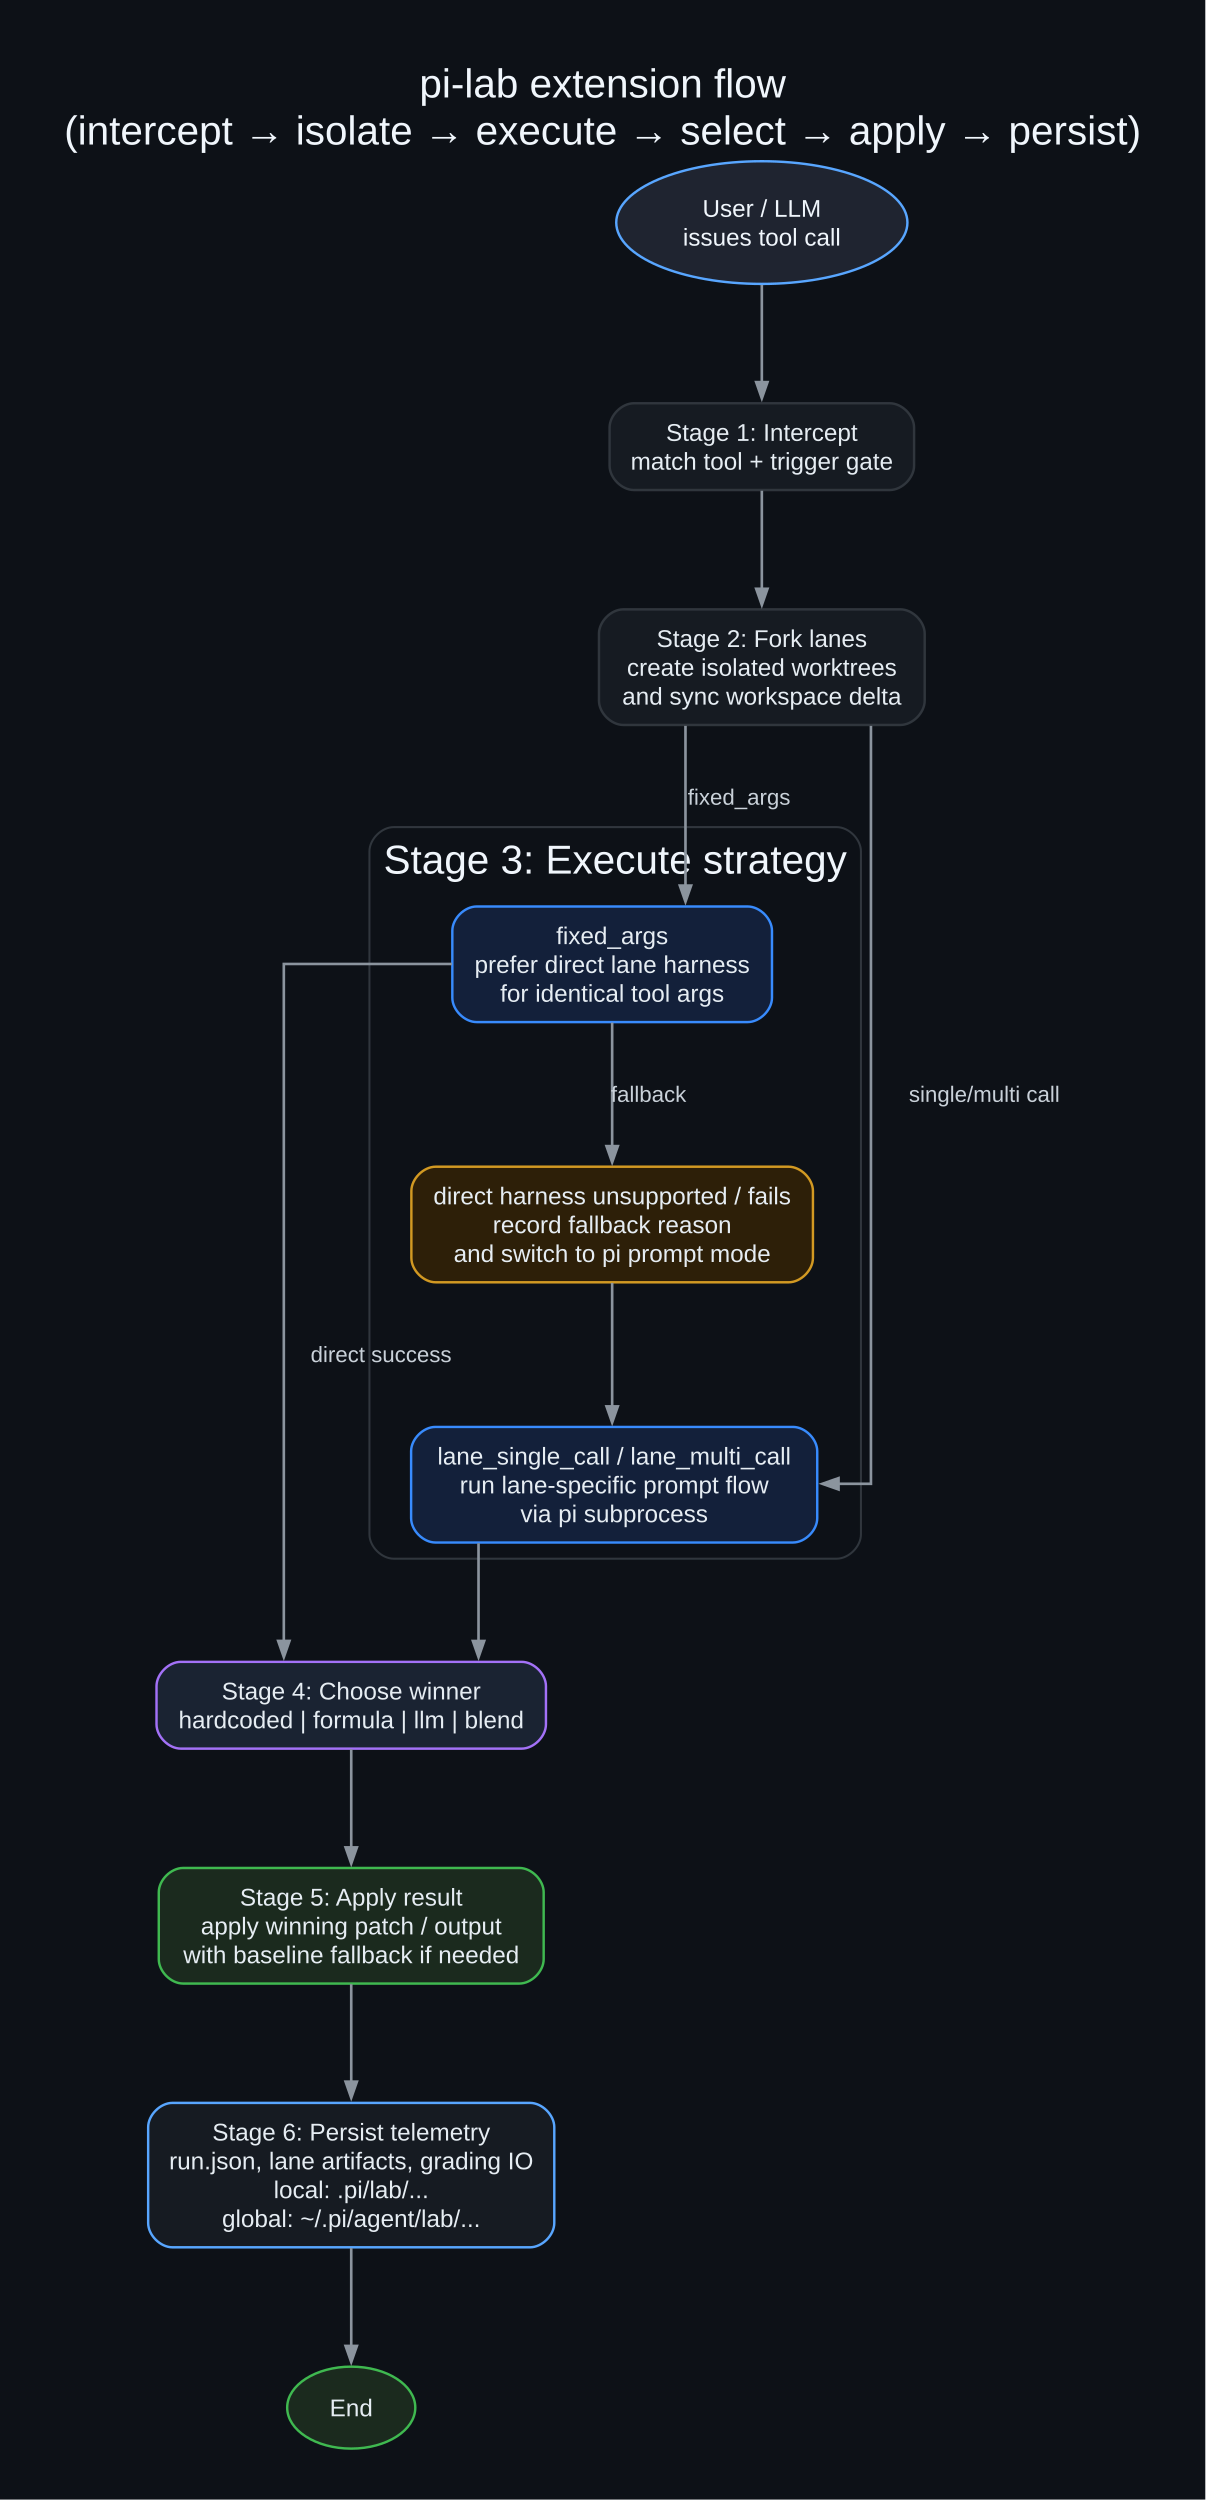
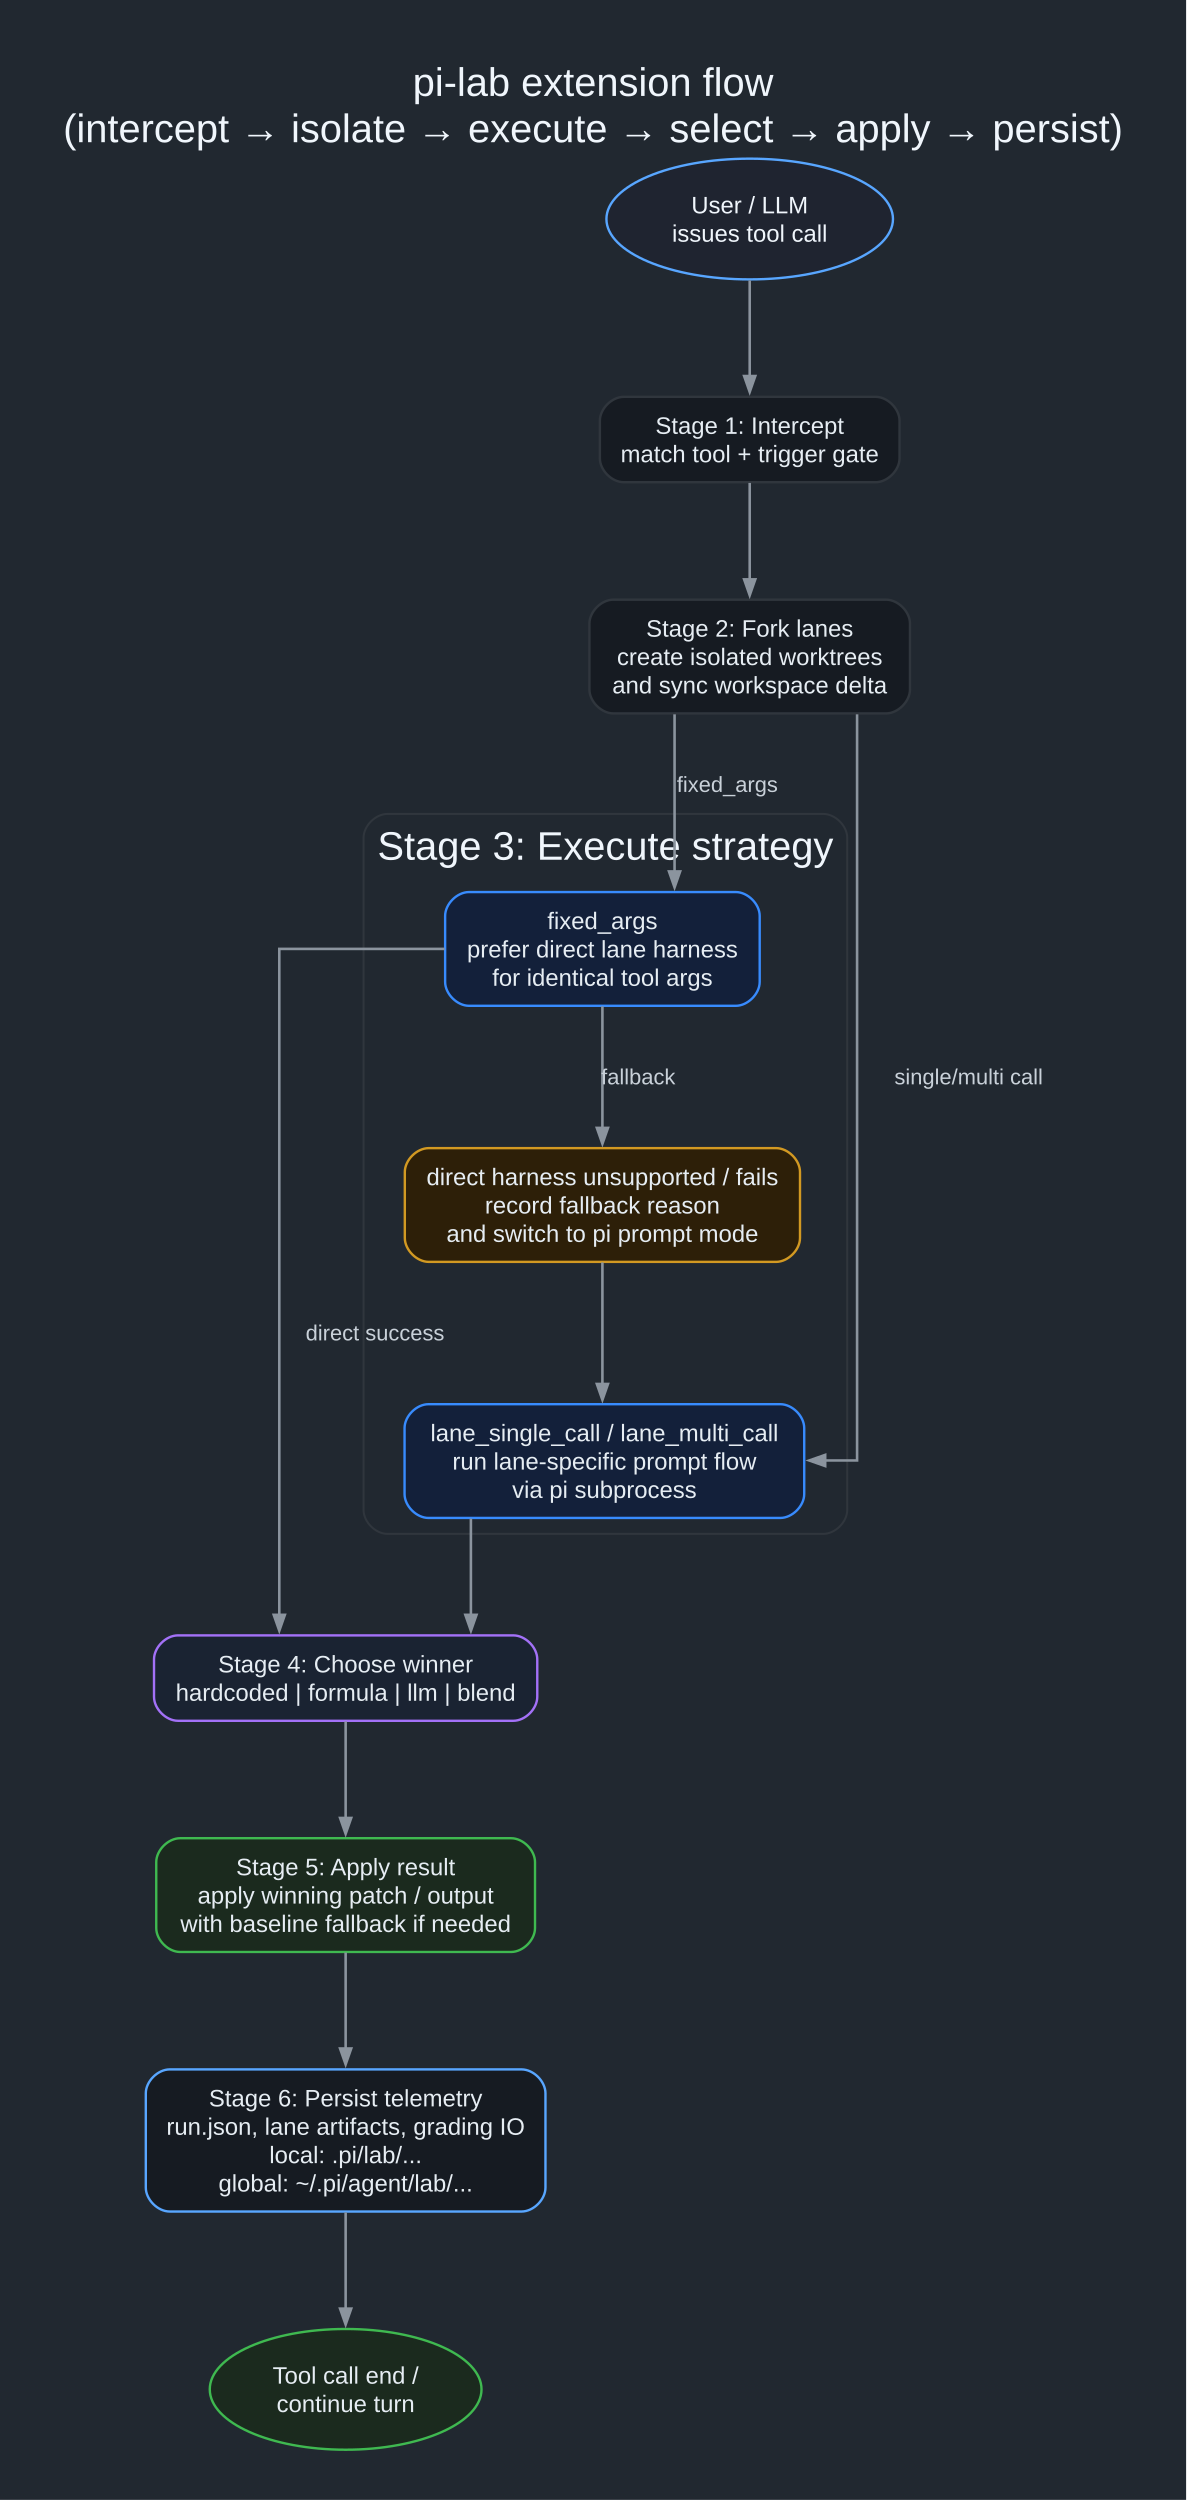
- <svg xmlns="http://www.w3.org/2000/svg" width="596pt" height="1236pt" viewBox="0.00 0.00 596.00 1236.00">
-   <g id="graph0" class="graph" transform="scale(1 1) rotate(0) translate(25.2 1210.59)">
-     <polygon fill="#0d1117" stroke="none" points="-25.2,25.2 -25.2,-1210.59 570.7,-1210.59 570.7,25.2 -25.2,25.2" />
-     <text xml:space="preserve" text-anchor="middle" x="272.75" y="-1162.39" font-family="Arial" font-size="20.00" fill="#f0f6fc">pi-lab extension flow</text>
-     <text xml:space="preserve" text-anchor="middle" x="272.75" y="-1139.14" font-family="Arial" font-size="20.00" fill="#f0f6fc">(intercept → isolate → execute → select → apply → persist)</text>
+ <svg xmlns="http://www.w3.org/2000/svg" width="596pt" height="1256pt" viewBox="0.00 0.00 596.00 1256.00">
+   <g id="graph0" class="graph" transform="scale(1 1) rotate(0) translate(25.2 1230.74)">
+     <polygon fill="#212830" stroke="none" points="-25.2,25.2 -25.2,-1230.74 570.7,-1230.74 570.7,25.2 -25.2,25.2" />
+     <text xml:space="preserve" text-anchor="middle" x="272.75" y="-1182.54" font-family="Arial" font-size="20.00" fill="#f0f6fc">pi-lab extension flow</text>
+     <text xml:space="preserve" text-anchor="middle" x="272.75" y="-1159.29" font-family="Arial" font-size="20.00" fill="#f0f6fc">(intercept → isolate → execute → select → apply → persist)</text>
    <g id="clust1" class="cluster">
-       <path fill="#0d1117" stroke="#30363d" d="M169.45,-439.97C169.45,-439.97 388.45,-439.97 388.45,-439.97 394.45,-439.97 400.45,-445.97 400.45,-451.97 400.45,-451.97 400.45,-789.67 400.45,-789.67 400.45,-795.67 394.45,-801.67 388.45,-801.67 388.45,-801.67 169.45,-801.67 169.45,-801.67 163.45,-801.67 157.45,-795.67 157.45,-789.67 157.45,-789.67 157.45,-451.97 157.45,-451.97 157.45,-445.97 163.45,-439.97 169.45,-439.97" />
-       <text xml:space="preserve" text-anchor="middle" x="278.95" y="-778.67" font-family="Arial" font-size="20.00" fill="#f0f6fc">Stage 3: Execute strategy</text>
+       <path fill="#212830" stroke="#30363d" d="M169.45,-460.12C169.45,-460.12 388.45,-460.12 388.45,-460.12 394.45,-460.12 400.45,-466.12 400.45,-472.12 400.45,-472.12 400.45,-809.82 400.45,-809.82 400.45,-815.82 394.45,-821.82 388.45,-821.82 388.45,-821.82 169.45,-821.82 169.45,-821.82 163.45,-821.82 157.45,-815.82 157.45,-809.82 157.45,-809.82 157.45,-472.12 157.45,-472.12 157.45,-466.12 163.45,-460.12 169.45,-460.12" />
+       <text xml:space="preserve" text-anchor="middle" x="278.95" y="-798.82" font-family="Arial" font-size="20.00" fill="#f0f6fc">Stage 3: Execute strategy</text>
    </g>
    <g id="node1" class="node">
-       <ellipse fill="#1f2430" stroke="#58a6ff" stroke-width="1.2" cx="351.45" cy="-1100.55" rx="71.98" ry="30.33" />
-       <text xml:space="preserve" text-anchor="middle" x="351.45" y="-1103.4" font-family="Arial" font-size="12.00" fill="#f0f6fc">User / LLM</text>
-       <text xml:space="preserve" text-anchor="middle" x="351.45" y="-1089.15" font-family="Arial" font-size="12.00" fill="#f0f6fc">issues tool call</text>
+       <ellipse fill="#1f2430" stroke="#58a6ff" stroke-width="1.2" cx="351.45" cy="-1120.7" rx="71.98" ry="30.33" />
+       <text xml:space="preserve" text-anchor="middle" x="351.45" y="-1123.55" font-family="Arial" font-size="12.00" fill="#f0f6fc">User / LLM</text>
+       <text xml:space="preserve" text-anchor="middle" x="351.45" y="-1109.3" font-family="Arial" font-size="12.00" fill="#f0f6fc">issues tool call</text>
    </g>
    <g id="node2" class="node">
-       <path fill="#161b22" stroke="#30363d" stroke-width="1.2" d="M414.72,-1011.22C414.72,-1011.22 288.18,-1011.22 288.18,-1011.22 282.18,-1011.22 276.18,-1005.22 276.18,-999.22 276.18,-999.22 276.18,-980.32 276.18,-980.32 276.18,-974.32 282.18,-968.32 288.18,-968.32 288.18,-968.32 414.72,-968.32 414.72,-968.32 420.72,-968.32 426.72,-974.32 426.72,-980.32 426.72,-980.32 426.72,-999.22 426.72,-999.22 426.72,-1005.22 420.72,-1011.22 414.72,-1011.22" />
-       <text xml:space="preserve" text-anchor="middle" x="351.45" y="-992.62" font-family="Arial" font-size="12.00" fill="#e6edf3">Stage 1: Intercept</text>
-       <text xml:space="preserve" text-anchor="middle" x="351.45" y="-978.37" font-family="Arial" font-size="12.00" fill="#e6edf3">match tool + trigger gate</text>
+       <path fill="#161b22" stroke="#30363d" stroke-width="1.2" d="M414.72,-1031.37C414.72,-1031.37 288.18,-1031.37 288.18,-1031.37 282.18,-1031.37 276.18,-1025.37 276.18,-1019.37 276.18,-1019.37 276.18,-1000.47 276.18,-1000.47 276.18,-994.47 282.18,-988.47 288.18,-988.47 288.18,-988.47 414.72,-988.47 414.72,-988.47 420.72,-988.47 426.72,-994.47 426.72,-1000.47 426.72,-1000.47 426.72,-1019.37 426.72,-1019.37 426.72,-1025.37 420.72,-1031.37 414.72,-1031.37" />
+       <text xml:space="preserve" text-anchor="middle" x="351.45" y="-1012.77" font-family="Arial" font-size="12.00" fill="#e6edf3">Stage 1: Intercept</text>
+       <text xml:space="preserve" text-anchor="middle" x="351.45" y="-998.52" font-family="Arial" font-size="12.00" fill="#e6edf3">match tool + trigger gate</text>
    </g>
    <g id="edge1" class="edge">
-       <path fill="none" stroke="#8b949e" stroke-width="1.3" d="M351.45,-1069.69C351.45,-1069.69 351.45,-1021.66 351.45,-1021.66" />
-       <polygon fill="#8b949e" stroke="#8b949e" stroke-width="1.3" points="354.25,-1021.66 351.45,-1013.66 348.65,-1021.66 354.25,-1021.66" />
+       <path fill="none" stroke="#8b949e" stroke-width="1.3" d="M351.45,-1089.84C351.45,-1089.84 351.45,-1041.81 351.45,-1041.81" />
+       <polygon fill="#8b949e" stroke="#8b949e" stroke-width="1.3" points="354.25,-1041.81 351.45,-1033.81 348.65,-1041.81 354.25,-1041.81" />
    </g>
    <g id="node3" class="node">
-       <path fill="#161b22" stroke="#30363d" stroke-width="1.2" d="M419.97,-909.32C419.97,-909.32 282.93,-909.32 282.93,-909.32 276.93,-909.32 270.93,-903.32 270.93,-897.32 270.93,-897.32 270.93,-864.17 270.93,-864.17 270.93,-858.17 276.93,-852.17 282.93,-852.17 282.93,-852.17 419.97,-852.17 419.97,-852.17 425.97,-852.17 431.97,-858.17 431.97,-864.17 431.97,-864.17 431.97,-897.32 431.97,-897.32 431.97,-903.32 425.97,-909.32 419.97,-909.32" />
-       <text xml:space="preserve" text-anchor="middle" x="351.45" y="-890.72" font-family="Arial" font-size="12.00" fill="#e6edf3">Stage 2: Fork lanes</text>
-       <text xml:space="preserve" text-anchor="middle" x="351.45" y="-876.47" font-family="Arial" font-size="12.00" fill="#e6edf3">create isolated worktrees</text>
-       <text xml:space="preserve" text-anchor="middle" x="351.45" y="-862.22" font-family="Arial" font-size="12.00" fill="#e6edf3">and sync workspace delta</text>
+       <path fill="#161b22" stroke="#30363d" stroke-width="1.2" d="M419.97,-929.47C419.97,-929.47 282.93,-929.47 282.93,-929.47 276.93,-929.47 270.93,-923.47 270.93,-917.47 270.93,-917.47 270.93,-884.32 270.93,-884.32 270.93,-878.32 276.93,-872.32 282.93,-872.32 282.93,-872.32 419.97,-872.32 419.97,-872.32 425.97,-872.32 431.97,-878.32 431.97,-884.32 431.97,-884.32 431.97,-917.47 431.97,-917.47 431.97,-923.47 425.97,-929.47 419.97,-929.47" />
+       <text xml:space="preserve" text-anchor="middle" x="351.45" y="-910.87" font-family="Arial" font-size="12.00" fill="#e6edf3">Stage 2: Fork lanes</text>
+       <text xml:space="preserve" text-anchor="middle" x="351.45" y="-896.62" font-family="Arial" font-size="12.00" fill="#e6edf3">create isolated worktrees</text>
+       <text xml:space="preserve" text-anchor="middle" x="351.45" y="-882.37" font-family="Arial" font-size="12.00" fill="#e6edf3">and sync workspace delta</text>
    </g>
    <g id="edge2" class="edge">
-       <path fill="none" stroke="#8b949e" stroke-width="1.3" d="M351.45,-967.97C351.45,-967.97 351.45,-919.5 351.45,-919.5" />
-       <polygon fill="#8b949e" stroke="#8b949e" stroke-width="1.3" points="354.25,-919.5 351.45,-911.5 348.65,-919.5 354.25,-919.5" />
+       <path fill="none" stroke="#8b949e" stroke-width="1.3" d="M351.45,-988.12C351.45,-988.12 351.45,-939.66 351.45,-939.66" />
+       <polygon fill="#8b949e" stroke="#8b949e" stroke-width="1.3" points="354.25,-939.66 351.45,-931.66 348.65,-939.66 354.25,-939.66" />
    </g>
    <g id="node4" class="node">
-       <path fill="#13203a" stroke="#388bfd" stroke-width="1.2" d="M344.47,-762.42C344.47,-762.42 210.43,-762.42 210.43,-762.42 204.43,-762.42 198.43,-756.42 198.43,-750.42 198.43,-750.42 198.43,-717.27 198.43,-717.27 198.43,-711.27 204.43,-705.27 210.43,-705.27 210.43,-705.27 344.47,-705.27 344.47,-705.27 350.47,-705.27 356.47,-711.27 356.47,-717.27 356.47,-717.27 356.47,-750.42 356.47,-750.42 356.47,-756.42 350.47,-762.42 344.47,-762.42" />
-       <text xml:space="preserve" text-anchor="middle" x="277.45" y="-743.82" font-family="Arial" font-size="12.00" fill="#e6edf3">fixed_args</text>
-       <text xml:space="preserve" text-anchor="middle" x="277.45" y="-729.57" font-family="Arial" font-size="12.00" fill="#e6edf3">prefer direct lane harness</text>
-       <text xml:space="preserve" text-anchor="middle" x="277.45" y="-715.32" font-family="Arial" font-size="12.00" fill="#e6edf3">for identical tool args</text>
+       <path fill="#13203a" stroke="#388bfd" stroke-width="1.2" d="M344.47,-782.57C344.47,-782.57 210.43,-782.57 210.43,-782.57 204.43,-782.57 198.43,-776.57 198.43,-770.57 198.43,-770.57 198.43,-737.42 198.43,-737.42 198.43,-731.42 204.43,-725.42 210.43,-725.42 210.43,-725.42 344.47,-725.42 344.47,-725.42 350.47,-725.42 356.47,-731.42 356.47,-737.42 356.47,-737.42 356.47,-770.57 356.47,-770.57 356.47,-776.57 350.47,-782.57 344.47,-782.57" />
+       <text xml:space="preserve" text-anchor="middle" x="277.45" y="-763.97" font-family="Arial" font-size="12.00" fill="#e6edf3">fixed_args</text>
+       <text xml:space="preserve" text-anchor="middle" x="277.45" y="-749.72" font-family="Arial" font-size="12.00" fill="#e6edf3">prefer direct lane harness</text>
+       <text xml:space="preserve" text-anchor="middle" x="277.45" y="-735.47" font-family="Arial" font-size="12.00" fill="#e6edf3">for identical tool args</text>
    </g>
    <g id="edge3" class="edge">
-       <path fill="none" stroke="#8b949e" stroke-width="1.3" d="M313.7,-851.72C313.7,-851.72 313.7,-772.77 313.7,-772.77" />
-       <polygon fill="#8b949e" stroke="#8b949e" stroke-width="1.3" points="316.5,-772.77 313.7,-764.77 310.9,-772.77 316.5,-772.77" />
-       <text xml:space="preserve" text-anchor="middle" x="340.2" y="-812.72" font-family="Arial" font-size="11.00" fill="#c9d1d9">fixed_args</text>
+       <path fill="none" stroke="#8b949e" stroke-width="1.3" d="M313.7,-871.87C313.7,-871.87 313.7,-792.92 313.7,-792.92" />
+       <polygon fill="#8b949e" stroke="#8b949e" stroke-width="1.3" points="316.5,-792.92 313.7,-784.92 310.9,-792.92 316.5,-792.92" />
+       <text xml:space="preserve" text-anchor="middle" x="340.2" y="-832.87" font-family="Arial" font-size="11.00" fill="#c9d1d9">fixed_args</text>
    </g>
    <g id="node6" class="node">
-       <path fill="#13203a" stroke="#388bfd" stroke-width="1.2" d="M366.84,-505.12C366.84,-505.12 190.05,-505.12 190.05,-505.12 184.05,-505.12 178.05,-499.12 178.05,-493.12 178.05,-493.12 178.05,-459.97 178.05,-459.97 178.05,-453.97 184.05,-447.97 190.05,-447.97 190.05,-447.97 366.84,-447.97 366.84,-447.97 372.84,-447.97 378.84,-453.97 378.84,-459.97 378.84,-459.97 378.84,-493.12 378.84,-493.12 378.84,-499.12 372.84,-505.12 366.84,-505.12" />
-       <text xml:space="preserve" text-anchor="middle" x="278.45" y="-486.52" font-family="Arial" font-size="12.00" fill="#e6edf3">lane_single_call / lane_multi_call</text>
-       <text xml:space="preserve" text-anchor="middle" x="278.45" y="-472.27" font-family="Arial" font-size="12.00" fill="#e6edf3">run lane-specific prompt flow</text>
-       <text xml:space="preserve" text-anchor="middle" x="278.45" y="-458.02" font-family="Arial" font-size="12.00" fill="#e6edf3">via pi subprocess</text>
+       <path fill="#13203a" stroke="#388bfd" stroke-width="1.2" d="M366.84,-525.27C366.84,-525.27 190.05,-525.27 190.05,-525.27 184.05,-525.27 178.05,-519.27 178.05,-513.27 178.05,-513.27 178.05,-480.12 178.05,-480.12 178.05,-474.12 184.05,-468.12 190.05,-468.12 190.05,-468.12 366.84,-468.12 366.84,-468.12 372.84,-468.12 378.84,-474.12 378.84,-480.12 378.84,-480.12 378.84,-513.27 378.84,-513.27 378.84,-519.27 372.84,-525.27 366.84,-525.27" />
+       <text xml:space="preserve" text-anchor="middle" x="278.45" y="-506.67" font-family="Arial" font-size="12.00" fill="#e6edf3">lane_single_call / lane_multi_call</text>
+       <text xml:space="preserve" text-anchor="middle" x="278.45" y="-492.42" font-family="Arial" font-size="12.00" fill="#e6edf3">run lane-specific prompt flow</text>
+       <text xml:space="preserve" text-anchor="middle" x="278.45" y="-478.17" font-family="Arial" font-size="12.00" fill="#e6edf3">via pi subprocess</text>
    </g>
    <g id="edge4" class="edge">
-       <path fill="none" stroke="#8b949e" stroke-width="1.3" d="M405.4,-851.71C405.4,-759.13 405.4,-477 405.4,-477 405.4,-477 389.37,-477 389.37,-477" />
-       <polygon fill="#8b949e" stroke="#8b949e" stroke-width="1.3" points="389.37,-474.2 381.37,-477 389.37,-479.8 389.37,-474.2" />
-       <text xml:space="preserve" text-anchor="middle" x="461.45" y="-665.82" font-family="Arial" font-size="11.00" fill="#c9d1d9">single/multi call</text>
+       <path fill="none" stroke="#8b949e" stroke-width="1.3" d="M405.4,-871.85C405.4,-779.24 405.4,-497 405.4,-497 405.4,-497 389.37,-497 389.37,-497" />
+       <polygon fill="#8b949e" stroke="#8b949e" stroke-width="1.3" points="389.37,-494.2 381.37,-497 389.37,-499.8 389.37,-494.2" />
+       <text xml:space="preserve" text-anchor="middle" x="461.45" y="-685.97" font-family="Arial" font-size="11.00" fill="#c9d1d9">single/multi call</text>
    </g>
    <g id="node5" class="node">
-       <path fill="#2d1f08" stroke="#d29922" stroke-width="1.2" d="M364.72,-633.77C364.72,-633.77 190.18,-633.77 190.18,-633.77 184.18,-633.77 178.18,-627.77 178.18,-621.77 178.18,-621.77 178.18,-588.62 178.18,-588.62 178.18,-582.62 184.18,-576.62 190.18,-576.62 190.18,-576.62 364.72,-576.62 364.72,-576.62 370.72,-576.62 376.72,-582.62 376.72,-588.62 376.72,-588.62 376.72,-621.77 376.72,-621.77 376.72,-627.77 370.72,-633.77 364.72,-633.77" />
-       <text xml:space="preserve" text-anchor="middle" x="277.45" y="-615.17" font-family="Arial" font-size="12.00" fill="#e6edf3">direct harness unsupported / fails</text>
-       <text xml:space="preserve" text-anchor="middle" x="277.45" y="-600.92" font-family="Arial" font-size="12.00" fill="#e6edf3">record fallback reason</text>
-       <text xml:space="preserve" text-anchor="middle" x="277.45" y="-586.67" font-family="Arial" font-size="12.00" fill="#e6edf3">and switch to pi prompt mode</text>
+       <path fill="#2d1f08" stroke="#d29922" stroke-width="1.2" d="M364.72,-653.92C364.72,-653.92 190.18,-653.92 190.18,-653.92 184.18,-653.92 178.18,-647.92 178.18,-641.92 178.18,-641.92 178.18,-608.77 178.18,-608.77 178.18,-602.77 184.18,-596.77 190.18,-596.77 190.18,-596.77 364.72,-596.77 364.72,-596.77 370.72,-596.77 376.72,-602.77 376.72,-608.77 376.72,-608.77 376.72,-641.92 376.72,-641.92 376.72,-647.92 370.72,-653.92 364.72,-653.92" />
+       <text xml:space="preserve" text-anchor="middle" x="277.45" y="-635.32" font-family="Arial" font-size="12.00" fill="#e6edf3">direct harness unsupported / fails</text>
+       <text xml:space="preserve" text-anchor="middle" x="277.45" y="-621.07" font-family="Arial" font-size="12.00" fill="#e6edf3">record fallback reason</text>
+       <text xml:space="preserve" text-anchor="middle" x="277.45" y="-606.82" font-family="Arial" font-size="12.00" fill="#e6edf3">and switch to pi prompt mode</text>
    </g>
    <g id="edge6" class="edge">
-       <path fill="none" stroke="#8b949e" stroke-width="1.3" d="M277.45,-704.97C277.45,-704.97 277.45,-643.94 277.45,-643.94" />
-       <polygon fill="#8b949e" stroke="#8b949e" stroke-width="1.3" points="280.25,-643.94 277.45,-635.94 274.65,-643.94 280.25,-643.94" />
-       <text xml:space="preserve" text-anchor="middle" x="295.45" y="-665.82" font-family="Arial" font-size="11.00" fill="#c9d1d9">fallback</text>
+       <path fill="none" stroke="#8b949e" stroke-width="1.3" d="M277.45,-725.12C277.45,-725.12 277.45,-664.09 277.45,-664.09" />
+       <polygon fill="#8b949e" stroke="#8b949e" stroke-width="1.3" points="280.25,-664.09 277.45,-656.09 274.65,-664.09 280.25,-664.09" />
+       <text xml:space="preserve" text-anchor="middle" x="295.45" y="-685.97" font-family="Arial" font-size="11.00" fill="#c9d1d9">fallback</text>
    </g>
    <g id="node7" class="node">
-       <path fill="#1a2332" stroke="#a371f7" stroke-width="1.2" d="M232.72,-388.97C232.72,-388.97 64.18,-388.97 64.18,-388.97 58.18,-388.97 52.18,-382.97 52.18,-376.97 52.18,-376.97 52.18,-358.07 52.18,-358.07 52.18,-352.07 58.18,-346.07 64.18,-346.07 64.18,-346.07 232.72,-346.07 232.72,-346.07 238.72,-346.07 244.72,-352.07 244.72,-358.07 244.72,-358.07 244.72,-376.97 244.72,-376.97 244.72,-382.97 238.72,-388.97 232.72,-388.97" />
-       <text xml:space="preserve" text-anchor="middle" x="148.45" y="-370.37" font-family="Arial" font-size="12.00" fill="#e6edf3">Stage 4: Choose winner</text>
-       <text xml:space="preserve" text-anchor="middle" x="148.45" y="-356.12" font-family="Arial" font-size="12.00" fill="#e6edf3">hardcoded | formula | llm | blend</text>
+       <path fill="#1a2332" stroke="#a371f7" stroke-width="1.2" d="M232.72,-409.12C232.72,-409.12 64.18,-409.12 64.18,-409.12 58.18,-409.12 52.18,-403.12 52.18,-397.12 52.18,-397.12 52.18,-378.22 52.18,-378.22 52.18,-372.22 58.18,-366.22 64.18,-366.22 64.18,-366.22 232.72,-366.22 232.72,-366.22 238.72,-366.22 244.72,-372.22 244.72,-378.22 244.72,-378.22 244.72,-397.12 244.72,-397.12 244.72,-403.12 238.72,-409.12 232.72,-409.12" />
+       <text xml:space="preserve" text-anchor="middle" x="148.45" y="-390.52" font-family="Arial" font-size="12.00" fill="#e6edf3">Stage 4: Choose winner</text>
+       <text xml:space="preserve" text-anchor="middle" x="148.45" y="-376.27" font-family="Arial" font-size="12.00" fill="#e6edf3">hardcoded | formula | llm | blend</text>
    </g>
    <g id="edge5" class="edge">
-       <path fill="none" stroke="#8b949e" stroke-width="1.3" d="M198.18,-734C156.98,-734 115.12,-734 115.12,-734 115.12,-734 115.12,-399.31 115.12,-399.31" />
-       <polygon fill="#8b949e" stroke="#8b949e" stroke-width="1.3" points="117.92,-399.31 115.12,-391.31 112.32,-399.31 117.92,-399.31" />
-       <text xml:space="preserve" text-anchor="middle" x="163.2" y="-537.17" font-family="Arial" font-size="11.00" fill="#c9d1d9">direct success</text>
+       <path fill="none" stroke="#8b949e" stroke-width="1.3" d="M198.18,-754C156.98,-754 115.12,-754 115.12,-754 115.12,-754 115.12,-419.46 115.12,-419.46" />
+       <polygon fill="#8b949e" stroke="#8b949e" stroke-width="1.3" points="117.92,-419.46 115.12,-411.46 112.32,-419.46 117.92,-419.46" />
+       <text xml:space="preserve" text-anchor="middle" x="163.2" y="-557.32" font-family="Arial" font-size="11.00" fill="#c9d1d9">direct success</text>
    </g>
    <g id="edge7" class="edge">
-       <path fill="none" stroke="#8b949e" stroke-width="1.3" d="M277.45,-576.32C277.45,-576.32 277.45,-515.29 277.45,-515.29" />
-       <polygon fill="#8b949e" stroke="#8b949e" stroke-width="1.3" points="280.25,-515.29 277.45,-507.29 274.65,-515.29 280.25,-515.29" />
+       <path fill="none" stroke="#8b949e" stroke-width="1.3" d="M277.45,-596.47C277.45,-596.47 277.45,-535.44 277.45,-535.44" />
+       <polygon fill="#8b949e" stroke="#8b949e" stroke-width="1.3" points="280.25,-535.44 277.45,-527.44 274.65,-535.44 280.25,-535.44" />
    </g>
    <g id="edge8" class="edge">
-       <path fill="none" stroke="#8b949e" stroke-width="1.3" d="M211.38,-447.61C211.38,-447.61 211.38,-399.28 211.38,-399.28" />
-       <polygon fill="#8b949e" stroke="#8b949e" stroke-width="1.3" points="214.19,-399.28 211.39,-391.28 208.59,-399.28 214.19,-399.28" />
+       <path fill="none" stroke="#8b949e" stroke-width="1.3" d="M211.38,-467.76C211.38,-467.76 211.38,-419.44 211.38,-419.44" />
+       <polygon fill="#8b949e" stroke="#8b949e" stroke-width="1.3" points="214.19,-419.44 211.39,-411.44 208.59,-419.44 214.19,-419.44" />
    </g>
    <g id="node8" class="node">
-       <path fill="#1b2a1e" stroke="#3fb950" stroke-width="1.2" d="M231.59,-287.07C231.59,-287.07 65.3,-287.07 65.3,-287.07 59.3,-287.07 53.3,-281.07 53.3,-275.07 53.3,-275.07 53.3,-241.92 53.3,-241.92 53.3,-235.92 59.3,-229.92 65.3,-229.92 65.3,-229.92 231.59,-229.92 231.59,-229.92 237.59,-229.92 243.59,-235.92 243.59,-241.92 243.59,-241.92 243.59,-275.07 243.59,-275.07 243.59,-281.07 237.59,-287.07 231.59,-287.07" />
-       <text xml:space="preserve" text-anchor="middle" x="148.45" y="-268.47" font-family="Arial" font-size="12.00" fill="#e6edf3">Stage 5: Apply result</text>
-       <text xml:space="preserve" text-anchor="middle" x="148.45" y="-254.22" font-family="Arial" font-size="12.00" fill="#e6edf3">apply winning patch / output</text>
-       <text xml:space="preserve" text-anchor="middle" x="148.45" y="-239.97" font-family="Arial" font-size="12.00" fill="#e6edf3">with baseline fallback if needed</text>
+       <path fill="#1b2a1e" stroke="#3fb950" stroke-width="1.2" d="M231.59,-307.22C231.59,-307.22 65.3,-307.22 65.3,-307.22 59.3,-307.22 53.3,-301.22 53.3,-295.22 53.3,-295.22 53.3,-262.07 53.3,-262.07 53.3,-256.07 59.3,-250.07 65.3,-250.07 65.3,-250.07 231.59,-250.07 231.59,-250.07 237.59,-250.07 243.59,-256.07 243.59,-262.07 243.59,-262.07 243.59,-295.22 243.59,-295.22 243.59,-301.22 237.59,-307.22 231.59,-307.22" />
+       <text xml:space="preserve" text-anchor="middle" x="148.45" y="-288.62" font-family="Arial" font-size="12.00" fill="#e6edf3">Stage 5: Apply result</text>
+       <text xml:space="preserve" text-anchor="middle" x="148.45" y="-274.37" font-family="Arial" font-size="12.00" fill="#e6edf3">apply winning patch / output</text>
+       <text xml:space="preserve" text-anchor="middle" x="148.45" y="-260.12" font-family="Arial" font-size="12.00" fill="#e6edf3">with baseline fallback if needed</text>
    </g>
    <g id="edge9" class="edge">
-       <path fill="none" stroke="#8b949e" stroke-width="1.3" d="M148.45,-345.72C148.45,-345.72 148.45,-297.25 148.45,-297.25" />
-       <polygon fill="#8b949e" stroke="#8b949e" stroke-width="1.3" points="151.25,-297.25 148.45,-289.25 145.65,-297.25 151.25,-297.25" />
+       <path fill="none" stroke="#8b949e" stroke-width="1.3" d="M148.45,-365.87C148.45,-365.87 148.45,-317.41 148.45,-317.41" />
+       <polygon fill="#8b949e" stroke="#8b949e" stroke-width="1.3" points="151.25,-317.41 148.45,-309.41 145.65,-317.41 151.25,-317.41" />
    </g>
    <g id="node9" class="node">
-       <path fill="#161b22" stroke="#58a6ff" stroke-width="1.2" d="M236.84,-170.92C236.84,-170.92 60.05,-170.92 60.05,-170.92 54.05,-170.92 48.05,-164.92 48.05,-158.92 48.05,-158.92 48.05,-111.52 48.05,-111.52 48.05,-105.52 54.05,-99.52 60.05,-99.52 60.05,-99.52 236.84,-99.52 236.84,-99.52 242.84,-99.52 248.84,-105.52 248.84,-111.52 248.84,-111.52 248.84,-158.92 248.84,-158.92 248.84,-164.92 242.84,-170.92 236.84,-170.92" />
-       <text xml:space="preserve" text-anchor="middle" x="148.45" y="-152.32" font-family="Arial" font-size="12.00" fill="#e6edf3">Stage 6: Persist telemetry</text>
-       <text xml:space="preserve" text-anchor="middle" x="148.45" y="-138.07" font-family="Arial" font-size="12.00" fill="#e6edf3">run.json, lane artifacts, grading IO</text>
-       <text xml:space="preserve" text-anchor="middle" x="148.45" y="-123.82" font-family="Arial" font-size="12.00" fill="#e6edf3">local: .pi/lab/...</text>
-       <text xml:space="preserve" text-anchor="middle" x="148.45" y="-109.57" font-family="Arial" font-size="12.00" fill="#e6edf3">global: ~/.pi/agent/lab/...</text>
+       <path fill="#161b22" stroke="#58a6ff" stroke-width="1.2" d="M236.84,-191.07C236.84,-191.07 60.05,-191.07 60.05,-191.07 54.05,-191.07 48.05,-185.07 48.05,-179.07 48.05,-179.07 48.05,-131.67 48.05,-131.67 48.05,-125.67 54.05,-119.67 60.05,-119.67 60.05,-119.67 236.84,-119.67 236.84,-119.67 242.84,-119.67 248.84,-125.67 248.84,-131.67 248.84,-131.67 248.84,-179.07 248.84,-179.07 248.84,-185.07 242.84,-191.07 236.84,-191.07" />
+       <text xml:space="preserve" text-anchor="middle" x="148.45" y="-172.47" font-family="Arial" font-size="12.00" fill="#e6edf3">Stage 6: Persist telemetry</text>
+       <text xml:space="preserve" text-anchor="middle" x="148.45" y="-158.22" font-family="Arial" font-size="12.00" fill="#e6edf3">run.json, lane artifacts, grading IO</text>
+       <text xml:space="preserve" text-anchor="middle" x="148.45" y="-143.97" font-family="Arial" font-size="12.00" fill="#e6edf3">local: .pi/lab/...</text>
+       <text xml:space="preserve" text-anchor="middle" x="148.45" y="-129.72" font-family="Arial" font-size="12.00" fill="#e6edf3">global: ~/.pi/agent/lab/...</text>
    </g>
    <g id="edge10" class="edge">
-       <path fill="none" stroke="#8b949e" stroke-width="1.3" d="M148.45,-229.59C148.45,-229.59 148.45,-181.41 148.45,-181.41" />
-       <polygon fill="#8b949e" stroke="#8b949e" stroke-width="1.3" points="151.25,-181.41 148.45,-173.41 145.65,-181.41 151.25,-181.41" />
+       <path fill="none" stroke="#8b949e" stroke-width="1.3" d="M148.45,-249.74C148.45,-249.74 148.45,-201.57 148.45,-201.57" />
+       <polygon fill="#8b949e" stroke="#8b949e" stroke-width="1.3" points="151.25,-201.57 148.45,-193.57 145.65,-201.57 151.25,-201.57" />
    </g>
    <g id="node10" class="node">
-       <ellipse fill="#1b2a1e" stroke="#3fb950" stroke-width="1.2" cx="148.45" cy="-20.26" rx="31.67" ry="20.26" />
-       <text xml:space="preserve" text-anchor="middle" x="148.45" y="-15.98" font-family="Arial" font-size="12.00" fill="#e6edf3">End</text>
+       <ellipse fill="#1b2a1e" stroke="#3fb950" stroke-width="1.2" cx="148.45" cy="-30.33" rx="68.26" ry="30.33" />
+       <text xml:space="preserve" text-anchor="middle" x="148.45" y="-33.18" font-family="Arial" font-size="12.00" fill="#e6edf3">Tool call end /</text>
+       <text xml:space="preserve" text-anchor="middle" x="148.45" y="-18.93" font-family="Arial" font-size="12.00" fill="#e6edf3">continue turn</text>
    </g>
    <g id="edge11" class="edge">
-       <path fill="none" stroke="#8b949e" stroke-width="1.3" d="M148.45,-99.16C148.45,-99.16 148.45,-50.76 148.45,-50.76" />
-       <polygon fill="#8b949e" stroke="#8b949e" stroke-width="1.3" points="151.25,-50.76 148.45,-42.76 145.65,-50.76 151.25,-50.76" />
+       <path fill="none" stroke="#8b949e" stroke-width="1.3" d="M148.45,-119.2C148.45,-119.2 148.45,-70.89 148.45,-70.89" />
+       <polygon fill="#8b949e" stroke="#8b949e" stroke-width="1.3" points="151.25,-70.89 148.45,-62.89 145.65,-70.89 151.25,-70.89" />
    </g>
  </g>
</svg>
